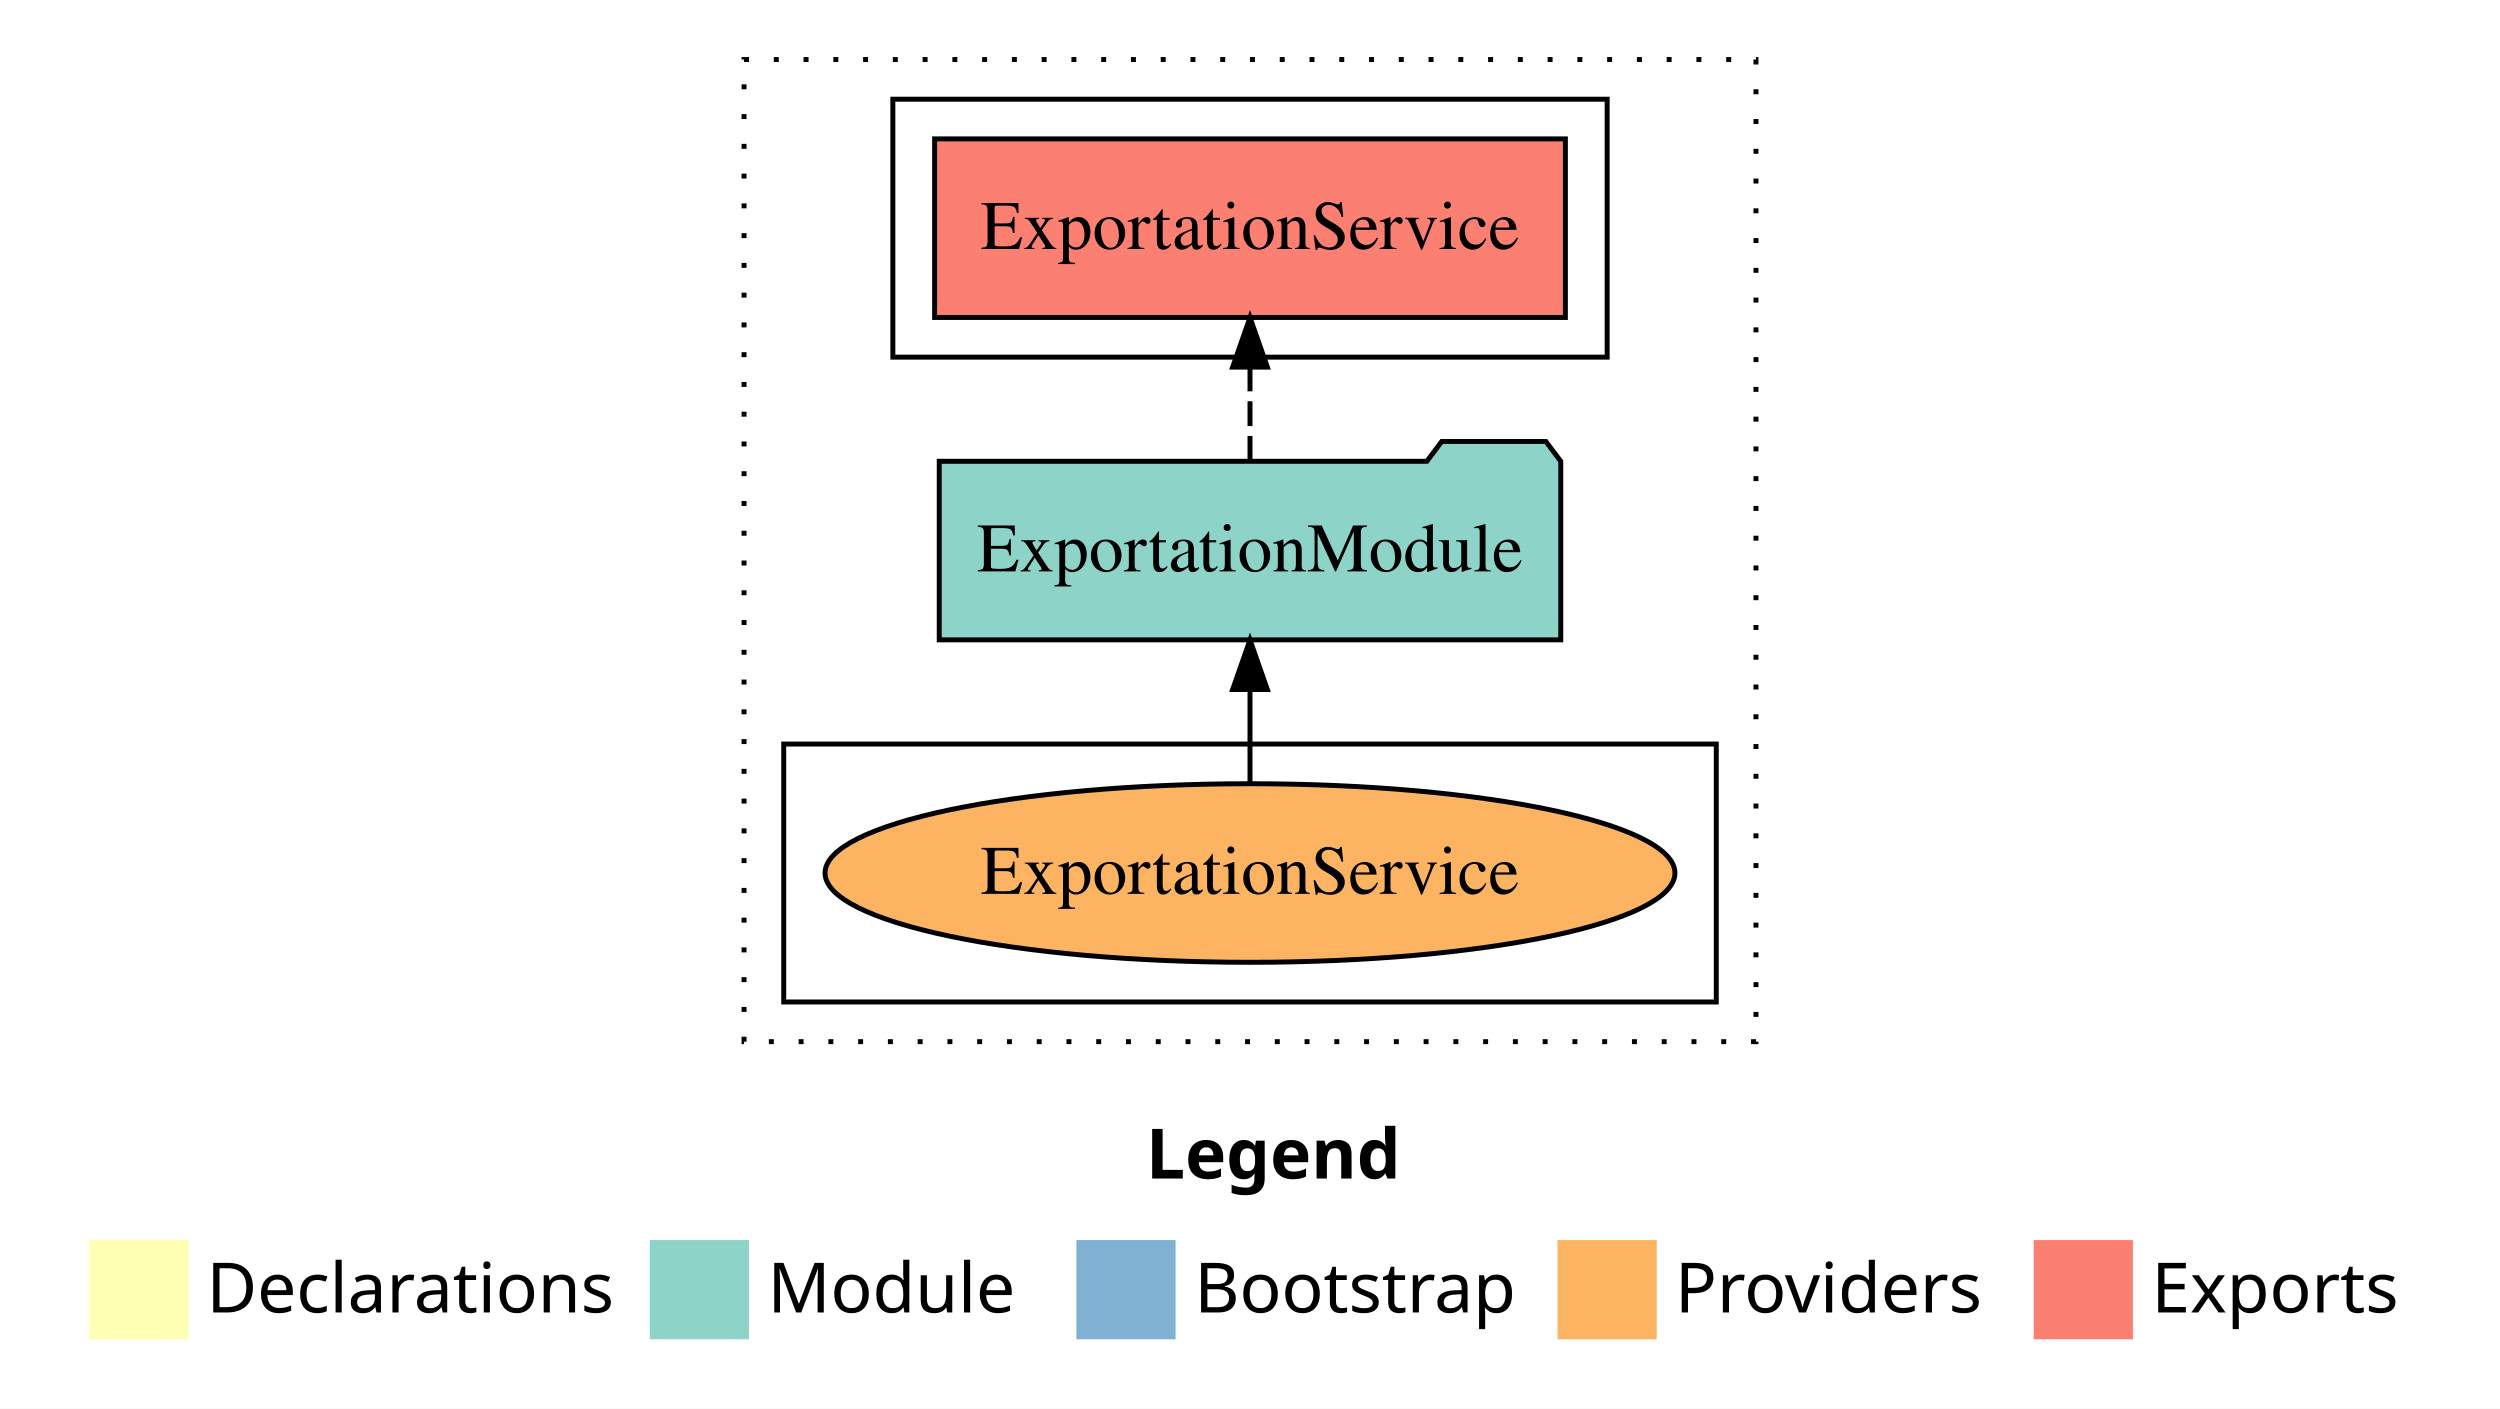
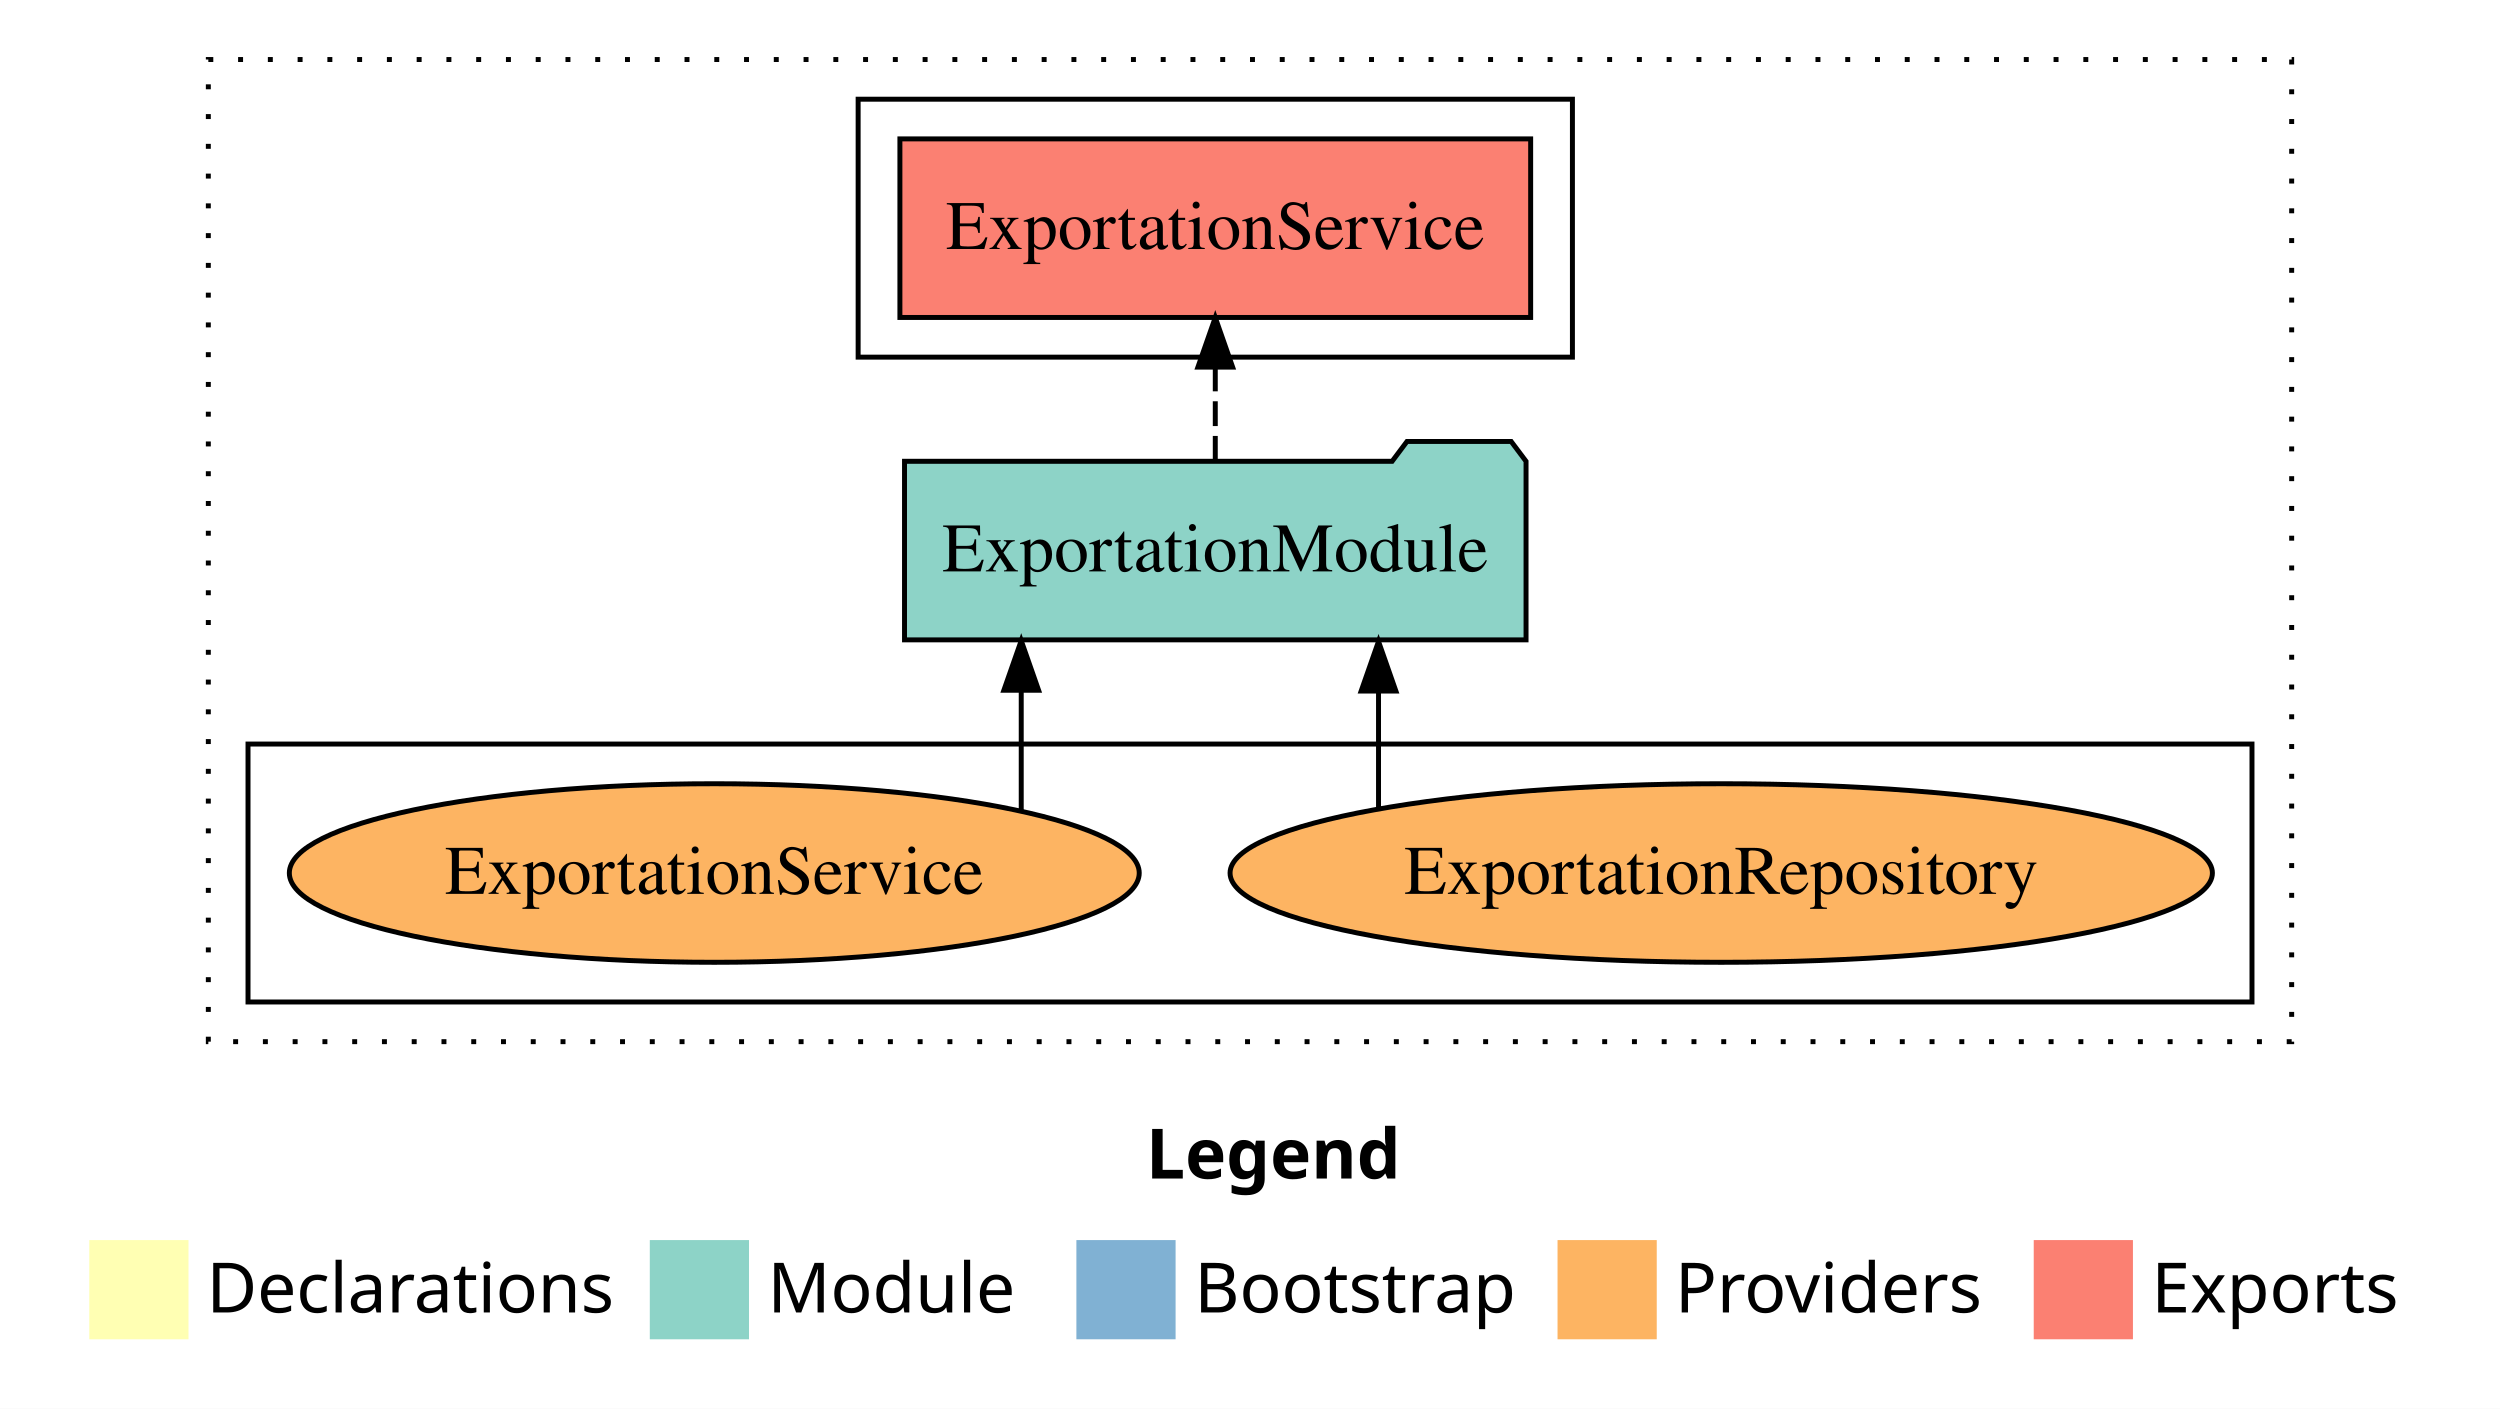
<svg xmlns="http://www.w3.org/2000/svg" width="504pt" height="284pt" viewBox="0.00 0.00 504.00 284.00">
  <g id="graph0" class="graph" transform="scale(1 1) rotate(0) translate(4 280)">
    <polygon fill="white" stroke="transparent" points="-4,4 -4,-280 500,-280 500,4 -4,4" />
    <text text-anchor="start" x="227.01" y="-42.4" font-family="sans-serif" font-weight="bold" font-size="14.00">Legend</text>
    <polygon fill="#ffffb3" stroke="transparent" points="14,-10 14,-30 34,-30 34,-10 14,-10" />
    <text text-anchor="start" x="37.63" y="-15.4" font-family="sans-serif" font-size="14.00">  Declarations</text>
    <polygon fill="#8dd3c7" stroke="transparent" points="127,-10 127,-30 147,-30 147,-10 127,-10" />
    <text text-anchor="start" x="150.73" y="-15.4" font-family="sans-serif" font-size="14.00">  Module</text>
    <polygon fill="#80b1d3" stroke="transparent" points="213,-10 213,-30 233,-30 233,-10 213,-10" />
    <text text-anchor="start" x="236.78" y="-15.4" font-family="sans-serif" font-size="14.00">  Bootstrap</text>
    <polygon fill="#fdb462" stroke="transparent" points="310,-10 310,-30 330,-30 330,-10 310,-10" />
    <text text-anchor="start" x="333.67" y="-15.4" font-family="sans-serif" font-size="14.00">  Providers</text>
    <polygon fill="#fb8072" stroke="transparent" points="406,-10 406,-30 426,-30 426,-10 406,-10" />
    <text text-anchor="start" x="429.73" y="-15.4" font-family="sans-serif" font-size="14.00">  Exports</text>
    <g id="clust1" class="cluster">
-       <polygon fill="none" stroke="black" stroke-dasharray="1,5" points="146,-70 146,-268 350,-268 350,-70 146,-70" />
+       <polygon fill="none" stroke="black" stroke-dasharray="1,5" points="38,-70 38,-268 458,-268 458,-70 38,-70" />
+     </g>
+     <g id="clust4" class="cluster">
+       <polygon fill="none" stroke="black" points="169,-208 169,-260 313,-260 313,-208 169,-208" />
    </g>
    <g id="clust6" class="cluster">
-       <polygon fill="none" stroke="black" points="154,-78 154,-130 342,-130 342,-78 154,-78" />
-     </g>
-     <g id="clust4" class="cluster">
-       <polygon fill="none" stroke="black" points="176,-208 176,-260 320,-260 320,-208 176,-208" />
+       <polygon fill="none" stroke="black" points="46,-78 46,-130 450,-130 450,-78 46,-78" />
    </g>
    <g id="node1" class="node">
-       <polygon fill="#fb8072" stroke="black" points="311.58,-252 184.42,-252 184.42,-216 311.58,-216 311.58,-252" />
-       <text text-anchor="middle" x="248" y="-229.8" font-family="Times,serif" font-size="14.00">ExportationService </text>
+       <polygon fill="#fb8072" stroke="black" points="304.58,-252 177.42,-252 177.42,-216 304.58,-216 304.58,-252" />
+       <text text-anchor="middle" x="241" y="-229.8" font-family="Times,serif" font-size="14.00">ExportationService </text>
    </g>
    <g id="node2" class="node">
-       <polygon fill="#8dd3c7" stroke="black" points="310.65,-187 307.65,-191 286.65,-191 283.65,-187 185.35,-187 185.35,-151 310.65,-151 310.65,-187" />
-       <text text-anchor="middle" x="248" y="-164.8" font-family="Times,serif" font-size="14.00">ExportationModule</text>
+       <polygon fill="#8dd3c7" stroke="black" points="303.65,-187 300.65,-191 279.65,-191 276.65,-187 178.35,-187 178.35,-151 303.65,-151 303.65,-187" />
+       <text text-anchor="middle" x="241" y="-164.8" font-family="Times,serif" font-size="14.00">ExportationModule</text>
    </g>
    <g id="edge1" class="edge">
-       <path fill="none" stroke="black" stroke-dasharray="5,2" d="M248,-187.11C248,-187.11 248,-205.99 248,-205.99" />
-       <polygon fill="black" stroke="black" points="244.5,-205.99 248,-215.99 251.5,-205.99 244.5,-205.99" />
+       <path fill="none" stroke="black" stroke-dasharray="5,2" d="M241,-187.11C241,-187.11 241,-205.99 241,-205.99" />
+       <polygon fill="black" stroke="black" points="237.5,-205.99 241,-215.99 244.5,-205.99 237.5,-205.99" />
    </g>
    <g id="node3" class="node">
-       <ellipse fill="#fdb462" stroke="black" cx="248" cy="-104" rx="85.67" ry="18" />
-       <text text-anchor="middle" x="248" y="-99.8" font-family="Times,serif" font-size="14.00">ExportationService</text>
+       <ellipse fill="#fdb462" stroke="black" cx="343" cy="-104" rx="99.02" ry="18" />
+       <text text-anchor="middle" x="343" y="-99.8" font-family="Times,serif" font-size="14.00">ExportationRepository</text>
    </g>
    <g id="edge2" class="edge">
-       <path fill="none" stroke="black" d="M248,-122.11C248,-122.11 248,-140.99 248,-140.99" />
-       <polygon fill="black" stroke="black" points="244.5,-140.99 248,-150.99 251.5,-140.99 244.5,-140.99" />
+       <path fill="none" stroke="black" d="M273.91,-117.15C273.91,-117.15 273.91,-140.69 273.91,-140.69" />
+       <polygon fill="black" stroke="black" points="270.41,-140.69 273.91,-150.69 277.41,-140.69 270.41,-140.69" />
+     </g>
+     <g id="node4" class="node">
+       <ellipse fill="#fdb462" stroke="black" cx="140" cy="-104" rx="85.67" ry="18" />
+       <text text-anchor="middle" x="140" y="-99.8" font-family="Times,serif" font-size="14.00">ExportationService</text>
+     </g>
+     <g id="edge3" class="edge">
+       <path fill="none" stroke="black" d="M201.88,-116.53C201.88,-116.53 201.88,-140.85 201.88,-140.85" />
+       <polygon fill="black" stroke="black" points="198.38,-140.85 201.88,-150.85 205.38,-140.85 198.38,-140.85" />
    </g>
  </g>
</svg>
